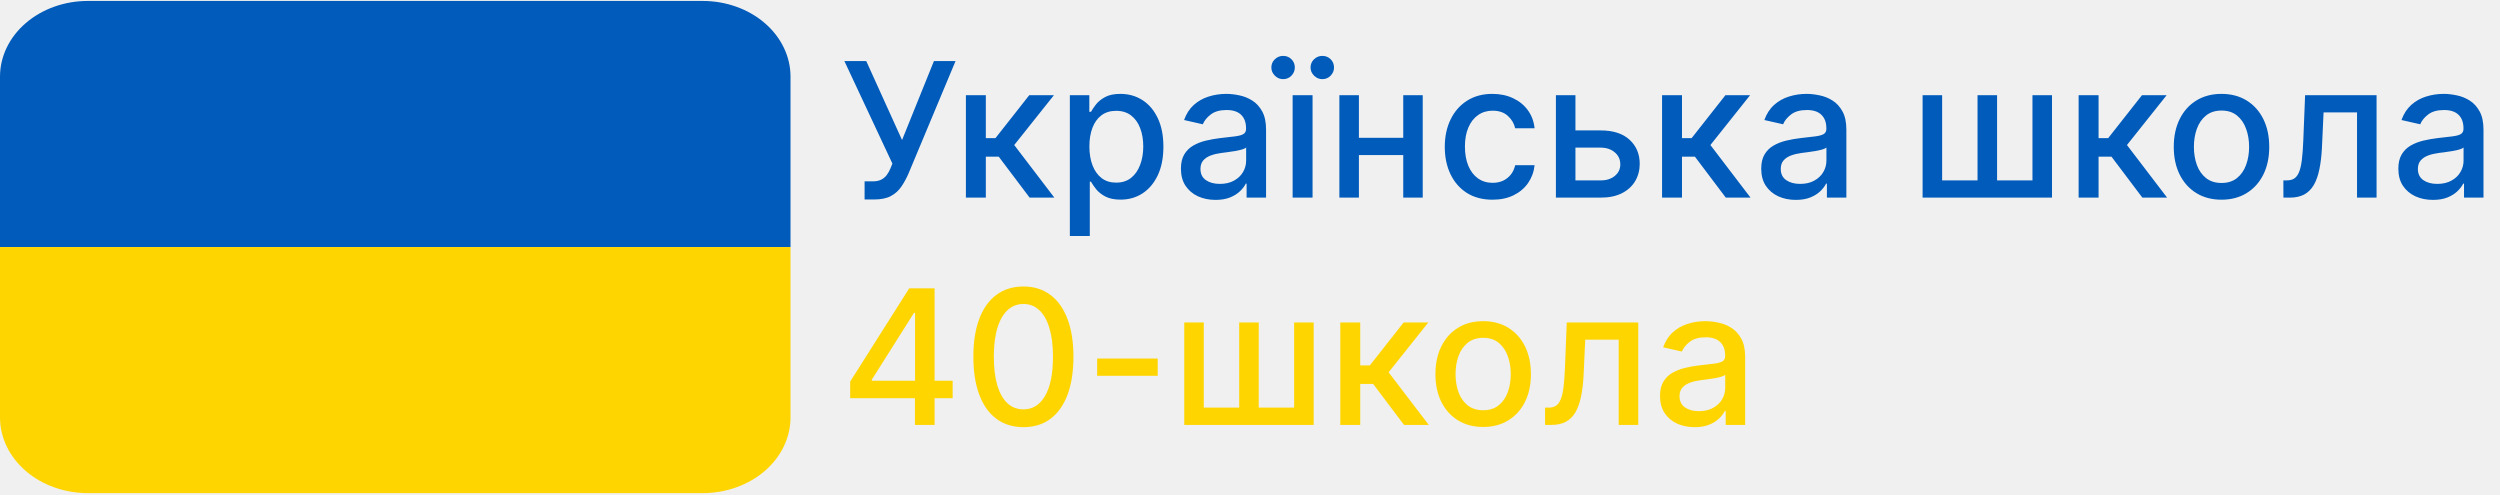
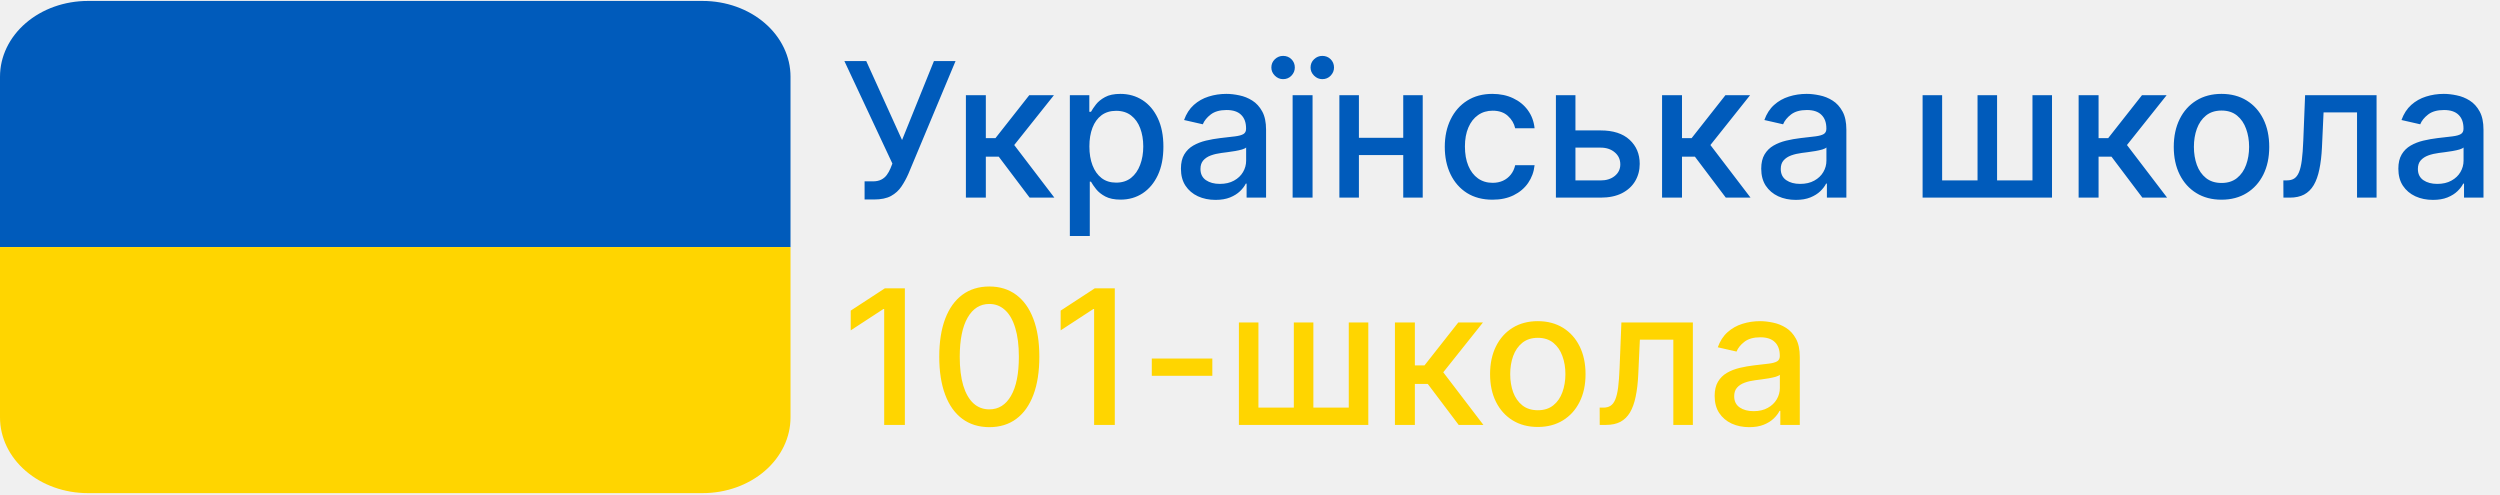
<svg xmlns="http://www.w3.org/2000/svg" width="253" height="50" viewBox="0 0 253 50" fill="none">
  <g clip-path="url(#clip0_14430_591)">
    <path d="M71.111 0.096H8.889C6.531 0.096 4.27 0.903 2.603 2.34C0.937 3.777 0 5.726 0 7.759L0 25H80V7.759C80 5.726 79.064 3.777 77.397 2.34C75.73 0.903 73.469 0.096 71.111 0.096Z" fill="#005BBB" />
    <path d="M80 42.241C80 44.274 79.064 46.223 77.397 47.66C75.73 49.097 73.469 49.904 71.111 49.904H8.889C6.531 49.904 4.27 49.097 2.603 47.66C0.937 46.223 0 44.274 0 42.241V25H80V42.241Z" fill="#FFD500" />
  </g>
  <path d="M87.496 20.189V18.354H88.326C88.673 18.354 88.958 18.295 89.183 18.178C89.413 18.061 89.599 17.904 89.743 17.706C89.892 17.504 90.015 17.283 90.114 17.045L90.31 16.552L85.452 6.182H87.665L91.288 14.171L94.513 6.182H96.7L91.923 17.605C91.72 18.064 91.486 18.489 91.221 18.88C90.96 19.271 90.611 19.588 90.175 19.831C89.739 20.07 89.161 20.189 88.441 20.189H87.496ZM97.749 20V9.636H99.766V13.982H100.738L104.159 9.636H106.655L102.64 14.677L106.702 20H104.199L101.075 15.857H99.766V20H97.749ZM108.269 23.886V9.636H110.239V11.316H110.408C110.525 11.101 110.694 10.851 110.914 10.568C111.135 10.284 111.44 10.037 111.832 9.825C112.223 9.609 112.74 9.501 113.384 9.501C114.22 9.501 114.967 9.713 115.624 10.136C116.28 10.559 116.795 11.168 117.169 11.964C117.547 12.76 117.736 13.718 117.736 14.838C117.736 15.959 117.549 16.919 117.176 17.72C116.802 18.516 116.289 19.13 115.637 19.561C114.985 19.989 114.241 20.202 113.404 20.202C112.774 20.202 112.259 20.097 111.859 19.885C111.463 19.674 111.153 19.427 110.928 19.143C110.703 18.86 110.53 18.608 110.408 18.387H110.287V23.886H108.269ZM110.246 14.818C110.246 15.547 110.352 16.186 110.563 16.734C110.775 17.283 111.081 17.713 111.481 18.023C111.881 18.329 112.372 18.482 112.952 18.482C113.555 18.482 114.058 18.322 114.463 18.003C114.868 17.679 115.174 17.24 115.381 16.687C115.592 16.134 115.698 15.511 115.698 14.818C115.698 14.134 115.594 13.521 115.388 12.976C115.185 12.432 114.879 12.002 114.47 11.688C114.065 11.373 113.559 11.215 112.952 11.215C112.367 11.215 111.872 11.366 111.467 11.667C111.067 11.969 110.763 12.389 110.557 12.929C110.35 13.469 110.246 14.098 110.246 14.818ZM123.012 20.229C122.355 20.229 121.761 20.108 121.231 19.865C120.7 19.618 120.279 19.26 119.969 18.792C119.663 18.325 119.51 17.751 119.51 17.072C119.51 16.487 119.622 16.006 119.847 15.628C120.072 15.25 120.376 14.951 120.758 14.73C121.141 14.51 121.568 14.344 122.04 14.231C122.513 14.119 122.994 14.033 123.484 13.975C124.105 13.903 124.609 13.844 124.995 13.799C125.382 13.75 125.663 13.671 125.839 13.563C126.014 13.455 126.102 13.28 126.102 13.037V12.99C126.102 12.4 125.936 11.944 125.603 11.62C125.274 11.296 124.784 11.134 124.132 11.134C123.453 11.134 122.917 11.285 122.526 11.586C122.139 11.883 121.872 12.214 121.723 12.578L119.827 12.146C120.052 11.517 120.38 11.008 120.812 10.621C121.249 10.23 121.75 9.947 122.317 9.771C122.884 9.591 123.48 9.501 124.105 9.501C124.519 9.501 124.957 9.551 125.421 9.65C125.888 9.744 126.325 9.92 126.729 10.176C127.139 10.432 127.474 10.799 127.735 11.276C127.996 11.748 128.126 12.362 128.126 13.118V20H126.156V18.583H126.075C125.945 18.844 125.749 19.1 125.488 19.352C125.227 19.604 124.892 19.813 124.483 19.98C124.073 20.146 123.583 20.229 123.012 20.229ZM123.45 18.61C124.008 18.61 124.485 18.5 124.881 18.279C125.281 18.059 125.585 17.771 125.792 17.416C126.003 17.056 126.109 16.671 126.109 16.262V14.926C126.037 14.998 125.897 15.066 125.69 15.129C125.488 15.187 125.256 15.239 124.995 15.284C124.735 15.324 124.48 15.363 124.233 15.398C123.986 15.43 123.779 15.457 123.612 15.479C123.221 15.529 122.863 15.612 122.54 15.729C122.22 15.846 121.964 16.015 121.77 16.235C121.581 16.451 121.487 16.739 121.487 17.099C121.487 17.598 121.671 17.976 122.04 18.232C122.409 18.484 122.879 18.61 123.45 18.61ZM130.813 20V9.636H132.831V20H130.813ZM129.848 8.01C129.533 8.01 129.257 7.893 129.018 7.659C128.78 7.421 128.661 7.147 128.661 6.836C128.661 6.499 128.78 6.218 129.018 5.993C129.257 5.768 129.533 5.656 129.848 5.656C130.186 5.656 130.467 5.768 130.692 5.993C130.921 6.218 131.036 6.499 131.036 6.836C131.036 7.147 130.921 7.421 130.692 7.659C130.467 7.893 130.186 8.01 129.848 8.01ZM133.816 8.01C133.501 8.01 133.224 7.893 132.986 7.659C132.747 7.421 132.628 7.147 132.628 6.836C132.628 6.499 132.747 6.218 132.986 5.993C133.224 5.768 133.501 5.656 133.816 5.656C134.153 5.656 134.434 5.768 134.659 5.993C134.888 6.218 135.003 6.499 135.003 6.836C135.003 7.147 134.888 7.421 134.659 7.659C134.434 7.893 134.153 8.01 133.816 8.01ZM142.568 13.948V15.695H136.955V13.948H142.568ZM137.522 9.636V20H135.545V9.636H137.522ZM143.979 9.636V20H142.008V9.636H143.979ZM151.043 20.209C150.04 20.209 149.176 19.982 148.452 19.528C147.732 19.069 147.179 18.437 146.792 17.632C146.405 16.827 146.212 15.905 146.212 14.865C146.212 13.813 146.41 12.884 146.806 12.079C147.201 11.269 147.759 10.637 148.479 10.183C149.199 9.729 150.047 9.501 151.023 9.501C151.81 9.501 152.512 9.648 153.128 9.94C153.744 10.228 154.241 10.633 154.619 11.155C155.001 11.676 155.228 12.286 155.3 12.983H153.337C153.229 12.497 152.982 12.079 152.595 11.728C152.212 11.377 151.7 11.202 151.056 11.202C150.494 11.202 150.002 11.35 149.579 11.647C149.16 11.939 148.834 12.358 148.6 12.902C148.367 13.442 148.25 14.081 148.25 14.818C148.25 15.574 148.364 16.226 148.594 16.775C148.823 17.324 149.147 17.749 149.565 18.05C149.988 18.351 150.485 18.502 151.056 18.502C151.439 18.502 151.785 18.432 152.095 18.293C152.41 18.149 152.673 17.944 152.885 17.679C153.101 17.414 153.251 17.094 153.337 16.721H155.3C155.228 17.391 155.01 17.989 154.646 18.516C154.282 19.042 153.793 19.456 153.182 19.757C152.574 20.058 151.862 20.209 151.043 20.209ZM158.976 13.199H161.985C163.254 13.199 164.23 13.514 164.913 14.143C165.597 14.773 165.939 15.585 165.939 16.579C165.939 17.227 165.786 17.809 165.48 18.327C165.174 18.844 164.727 19.253 164.137 19.555C163.548 19.852 162.831 20 161.985 20H157.458V9.636H159.435V18.259H161.985C162.565 18.259 163.042 18.108 163.415 17.807C163.789 17.501 163.975 17.112 163.975 16.64C163.975 16.141 163.789 15.733 163.415 15.419C163.042 15.099 162.565 14.94 161.985 14.94H158.976V13.199ZM168.201 20V9.636H170.218V13.982H171.19L174.611 9.636H177.107L173.093 14.677L177.154 20H174.651L171.527 15.857H170.218V20H168.201ZM181.737 20.229C181.081 20.229 180.487 20.108 179.956 19.865C179.425 19.618 179.005 19.26 178.694 18.792C178.389 18.325 178.236 17.751 178.236 17.072C178.236 16.487 178.348 16.006 178.573 15.628C178.798 15.25 179.102 14.951 179.484 14.73C179.866 14.51 180.294 14.344 180.766 14.231C181.238 14.119 181.719 14.033 182.21 13.975C182.83 13.903 183.334 13.844 183.721 13.799C184.108 13.75 184.389 13.671 184.564 13.563C184.74 13.455 184.828 13.28 184.828 13.037V12.99C184.828 12.4 184.661 11.944 184.328 11.62C184 11.296 183.51 11.134 182.857 11.134C182.178 11.134 181.643 11.285 181.252 11.586C180.865 11.883 180.597 12.214 180.449 12.578L178.553 12.146C178.778 11.517 179.106 11.008 179.538 10.621C179.974 10.23 180.476 9.947 181.042 9.771C181.609 9.591 182.205 9.501 182.83 9.501C183.244 9.501 183.683 9.551 184.146 9.65C184.614 9.744 185.05 9.92 185.455 10.176C185.864 10.432 186.2 10.799 186.46 11.276C186.721 11.748 186.852 12.362 186.852 13.118V20H184.882V18.583H184.801C184.67 18.844 184.474 19.1 184.214 19.352C183.953 19.604 183.618 19.813 183.208 19.98C182.799 20.146 182.309 20.229 181.737 20.229ZM182.176 18.61C182.734 18.61 183.211 18.5 183.606 18.279C184.007 18.059 184.31 17.771 184.517 17.416C184.729 17.056 184.834 16.671 184.834 16.262V14.926C184.762 14.998 184.623 15.066 184.416 15.129C184.214 15.187 183.982 15.239 183.721 15.284C183.46 15.324 183.206 15.363 182.959 15.398C182.711 15.43 182.504 15.457 182.338 15.479C181.947 15.529 181.589 15.612 181.265 15.729C180.946 15.846 180.689 16.015 180.496 16.235C180.307 16.451 180.213 16.739 180.213 17.099C180.213 17.598 180.397 17.976 180.766 18.232C181.135 18.484 181.605 18.61 182.176 18.61ZM194.567 9.636H196.544V18.253H200.127V9.636H202.104V18.253H205.686V9.636H207.663V20H194.567V9.636ZM210.357 20V9.636H212.375V13.982H213.346L216.767 9.636H219.263L215.249 14.677L219.311 20H216.807L213.684 15.857H212.375V20H210.357ZM224.816 20.209C223.845 20.209 222.997 19.986 222.273 19.541C221.548 19.096 220.986 18.473 220.586 17.672C220.186 16.872 219.985 15.936 219.985 14.865C219.985 13.79 220.186 12.85 220.586 12.045C220.986 11.24 221.548 10.615 222.273 10.169C222.997 9.724 223.845 9.501 224.816 9.501C225.788 9.501 226.636 9.724 227.36 10.169C228.084 10.615 228.646 11.24 229.047 12.045C229.447 12.85 229.647 13.79 229.647 14.865C229.647 15.936 229.447 16.872 229.047 17.672C228.646 18.473 228.084 19.096 227.36 19.541C226.636 19.986 225.788 20.209 224.816 20.209ZM224.823 18.516C225.453 18.516 225.975 18.349 226.388 18.016C226.802 17.683 227.108 17.24 227.306 16.687C227.508 16.134 227.61 15.524 227.61 14.859C227.61 14.197 227.508 13.59 227.306 13.037C227.108 12.479 226.802 12.032 226.388 11.694C225.975 11.357 225.453 11.188 224.823 11.188C224.189 11.188 223.663 11.357 223.244 11.694C222.83 12.032 222.522 12.479 222.32 13.037C222.122 13.59 222.023 14.197 222.023 14.859C222.023 15.524 222.122 16.134 222.32 16.687C222.522 17.24 222.83 17.683 223.244 18.016C223.663 18.349 224.189 18.516 224.823 18.516ZM231.083 20L231.076 18.253H231.447C231.735 18.253 231.976 18.192 232.169 18.07C232.367 17.944 232.529 17.733 232.655 17.436C232.781 17.139 232.877 16.73 232.945 16.208C233.012 15.682 233.062 15.021 233.093 14.224L233.276 9.636H240.509V20H238.532V11.377H235.145L234.983 14.899C234.942 15.754 234.854 16.5 234.719 17.139C234.589 17.778 234.398 18.311 234.146 18.738C233.894 19.161 233.57 19.478 233.174 19.69C232.779 19.896 232.297 20 231.73 20H231.083ZM246.215 20.229C245.558 20.229 244.964 20.108 244.434 19.865C243.903 19.618 243.482 19.26 243.172 18.792C242.866 18.325 242.713 17.751 242.713 17.072C242.713 16.487 242.826 16.006 243.051 15.628C243.275 15.25 243.579 14.951 243.961 14.73C244.344 14.51 244.771 14.344 245.243 14.231C245.716 14.119 246.197 14.033 246.687 13.975C247.308 13.903 247.812 13.844 248.199 13.799C248.585 13.75 248.867 13.671 249.042 13.563C249.217 13.455 249.305 13.28 249.305 13.037V12.99C249.305 12.4 249.139 11.944 248.806 11.62C248.477 11.296 247.987 11.134 247.335 11.134C246.656 11.134 246.12 11.285 245.729 11.586C245.342 11.883 245.075 12.214 244.926 12.578L243.03 12.146C243.255 11.517 243.584 11.008 244.015 10.621C244.452 10.23 244.953 9.947 245.52 9.771C246.087 9.591 246.683 9.501 247.308 9.501C247.722 9.501 248.16 9.551 248.624 9.65C249.091 9.744 249.528 9.92 249.933 10.176C250.342 10.432 250.677 10.799 250.938 11.276C251.199 11.748 251.329 12.362 251.329 13.118V20H249.359V18.583H249.278C249.148 18.844 248.952 19.1 248.691 19.352C248.43 19.604 248.095 19.813 247.686 19.98C247.276 20.146 246.786 20.229 246.215 20.229ZM246.653 18.61C247.211 18.61 247.688 18.5 248.084 18.279C248.484 18.059 248.788 17.771 248.995 17.416C249.206 17.056 249.312 16.671 249.312 16.262V14.926C249.24 14.998 249.1 15.066 248.894 15.129C248.691 15.187 248.459 15.239 248.199 15.284C247.938 15.324 247.684 15.363 247.436 15.398C247.189 15.43 246.982 15.457 246.815 15.479C246.424 15.529 246.066 15.612 245.743 15.729C245.423 15.846 245.167 16.015 244.973 16.235C244.785 16.451 244.69 16.739 244.69 17.099C244.69 17.598 244.874 17.976 245.243 18.232C245.612 18.484 246.082 18.61 246.653 18.61Z" fill="#005BBB" />
-   <path d="M86.039 40.301V38.614L92.01 29.182H93.34V31.665H92.496L88.225 38.425V38.533H96.409V40.301H86.039ZM92.591 43V39.788L92.604 39.019V29.182H94.581V43H92.591ZM103.572 43.229C102.506 43.225 101.595 42.944 100.839 42.386C100.083 41.828 99.505 41.016 99.105 39.95C98.705 38.884 98.504 37.6 98.504 36.098C98.504 34.6 98.705 33.32 99.105 32.258C99.51 31.197 100.09 30.387 100.846 29.829C101.606 29.272 102.515 28.993 103.572 28.993C104.629 28.993 105.535 29.274 106.291 29.836C107.046 30.394 107.624 31.204 108.025 32.265C108.43 33.322 108.632 34.6 108.632 36.098C108.632 37.605 108.432 38.891 108.031 39.957C107.631 41.019 107.053 41.831 106.297 42.393C105.542 42.95 104.633 43.229 103.572 43.229ZM103.572 41.428C104.507 41.428 105.238 40.971 105.764 40.058C106.295 39.145 106.561 37.825 106.561 36.098C106.561 34.951 106.439 33.981 106.196 33.19C105.958 32.394 105.614 31.791 105.164 31.381C104.719 30.968 104.188 30.761 103.572 30.761C102.64 30.761 101.91 31.22 101.379 32.137C100.848 33.055 100.58 34.375 100.576 36.098C100.576 37.249 100.695 38.223 100.933 39.019C101.176 39.811 101.52 40.411 101.966 40.821C102.411 41.225 102.946 41.428 103.572 41.428ZM117.159 36.287V38.034H111.032V36.287H117.159ZM119.847 32.636H121.824V41.252H125.407V32.636H127.384V41.252H130.967V32.636H132.944V43H119.847V32.636ZM135.637 43V32.636H137.655V36.981H138.626L142.047 32.636H144.544L140.529 37.676L144.591 43H142.088L138.964 38.857H137.655V43H135.637ZM150.097 43.209C149.125 43.209 148.277 42.986 147.553 42.541C146.829 42.096 146.266 41.473 145.866 40.672C145.466 39.872 145.266 38.936 145.266 37.865C145.266 36.79 145.466 35.85 145.866 35.045C146.266 34.24 146.829 33.615 147.553 33.169C148.277 32.724 149.125 32.501 150.097 32.501C151.068 32.501 151.916 32.724 152.64 33.169C153.364 33.615 153.927 34.24 154.327 35.045C154.727 35.85 154.928 36.79 154.928 37.865C154.928 38.936 154.727 39.872 154.327 40.672C153.927 41.473 153.364 42.096 152.64 42.541C151.916 42.986 151.068 43.209 150.097 43.209ZM150.103 41.516C150.733 41.516 151.255 41.349 151.669 41.016C152.083 40.684 152.388 40.24 152.586 39.687C152.789 39.134 152.89 38.524 152.89 37.859C152.89 37.197 152.789 36.59 152.586 36.037C152.388 35.479 152.083 35.032 151.669 34.694C151.255 34.357 150.733 34.188 150.103 34.188C149.469 34.188 148.943 34.357 148.525 34.694C148.111 35.032 147.803 35.479 147.6 36.037C147.402 36.59 147.303 37.197 147.303 37.859C147.303 38.524 147.402 39.134 147.6 39.687C147.803 40.24 148.111 40.684 148.525 41.016C148.943 41.349 149.469 41.516 150.103 41.516ZM156.363 43L156.356 41.252H156.727C157.015 41.252 157.256 41.192 157.449 41.07C157.647 40.944 157.809 40.733 157.935 40.436C158.061 40.139 158.158 39.73 158.225 39.208C158.293 38.682 158.342 38.021 158.374 37.224L158.556 32.636H165.789V43H163.812V34.377H160.425L160.263 37.899C160.222 38.754 160.135 39.501 160 40.139C159.869 40.778 159.678 41.311 159.426 41.738C159.174 42.161 158.85 42.478 158.455 42.69C158.059 42.897 157.578 43 157.011 43H156.363ZM171.495 43.229C170.838 43.229 170.245 43.108 169.714 42.865C169.183 42.618 168.763 42.26 168.452 41.792C168.146 41.325 167.993 40.751 167.993 40.072C167.993 39.487 168.106 39.006 168.331 38.628C168.556 38.25 168.859 37.951 169.242 37.73C169.624 37.51 170.051 37.344 170.524 37.231C170.996 37.119 171.477 37.033 171.968 36.975C172.588 36.903 173.092 36.844 173.479 36.799C173.866 36.75 174.147 36.671 174.322 36.563C174.498 36.455 174.585 36.28 174.585 36.037V35.99C174.585 35.4 174.419 34.944 174.086 34.62C173.758 34.296 173.267 34.134 172.615 34.134C171.936 34.134 171.401 34.285 171.009 34.586C170.623 34.883 170.355 35.214 170.206 35.578L168.311 35.146C168.535 34.517 168.864 34.008 169.296 33.621C169.732 33.23 170.233 32.947 170.8 32.771C171.367 32.591 171.963 32.501 172.588 32.501C173.002 32.501 173.441 32.551 173.904 32.65C174.372 32.744 174.808 32.92 175.213 33.176C175.622 33.432 175.957 33.799 176.218 34.276C176.479 34.748 176.61 35.362 176.61 36.118V43H174.639V41.583H174.558C174.428 41.844 174.232 42.1 173.971 42.352C173.711 42.604 173.375 42.813 172.966 42.98C172.557 43.146 172.066 43.229 171.495 43.229ZM171.934 41.61C172.492 41.61 172.968 41.5 173.364 41.279C173.765 41.059 174.068 40.771 174.275 40.416C174.486 40.056 174.592 39.671 174.592 39.262V37.926C174.52 37.998 174.381 38.066 174.174 38.129C173.971 38.187 173.74 38.239 173.479 38.284C173.218 38.324 172.964 38.362 172.716 38.398C172.469 38.43 172.262 38.457 172.096 38.479C171.704 38.529 171.347 38.612 171.023 38.729C170.704 38.846 170.447 39.015 170.254 39.235C170.065 39.451 169.97 39.739 169.97 40.099C169.97 40.598 170.155 40.976 170.524 41.232C170.892 41.484 171.363 41.61 171.934 41.61Z" fill="#FFD500" />
+   <path d="M91.572 29.182V43H89.48V31.273H89.399L86.093 33.432V31.435L89.541 29.182H91.572ZM100.12 43.229C99.054 43.225 98.144 42.944 97.388 42.386C96.632 41.828 96.054 41.016 95.654 39.95C95.253 38.884 95.053 37.6 95.053 36.098C95.053 34.6 95.253 33.32 95.654 32.258C96.059 31.197 96.639 30.387 97.394 29.829C98.155 29.272 99.063 28.993 100.12 28.993C101.177 28.993 102.084 29.274 102.839 29.836C103.595 30.394 104.173 31.204 104.574 32.265C104.978 33.322 105.181 34.6 105.181 36.098C105.181 37.605 104.981 38.891 104.58 39.957C104.18 41.019 103.602 41.831 102.846 42.393C102.091 42.95 101.182 43.229 100.12 43.229ZM100.12 41.428C101.056 41.428 101.787 40.971 102.313 40.058C102.844 39.145 103.109 37.825 103.109 36.098C103.109 34.951 102.988 33.981 102.745 33.19C102.507 32.394 102.163 31.791 101.713 31.381C101.267 30.968 100.737 30.761 100.12 30.761C99.189 30.761 98.458 31.22 97.928 32.137C97.397 33.055 97.129 34.375 97.125 36.098C97.125 37.249 97.244 38.223 97.482 39.019C97.725 39.811 98.069 40.411 98.515 40.821C98.96 41.225 99.495 41.428 100.12 41.428ZM112.817 29.182V43H110.725V31.273H110.644L107.338 33.432V31.435L110.786 29.182H112.817ZM122.688 36.287V38.034H116.562V36.287H122.688ZM125.377 32.636H127.354V41.252H130.936V32.636H132.913V41.252H136.496V32.636H138.473V43H125.377V32.636ZM141.167 43V32.636H143.184V36.981H144.156L147.577 32.636H150.073L146.058 37.676L150.12 43H147.617L144.493 38.857H143.184V43H141.167ZM155.626 43.209C154.654 43.209 153.806 42.986 153.082 42.541C152.358 42.096 151.796 41.473 151.395 40.672C150.995 39.872 150.795 38.936 150.795 37.865C150.795 36.79 150.995 35.85 151.395 35.045C151.796 34.24 152.358 33.615 153.082 33.169C153.806 32.724 154.654 32.501 155.626 32.501C156.597 32.501 157.445 32.724 158.17 33.169C158.894 33.615 159.456 34.24 159.856 35.045C160.257 35.85 160.457 36.79 160.457 37.865C160.457 38.936 160.257 39.872 159.856 40.672C159.456 41.473 158.894 42.096 158.17 42.541C157.445 42.986 156.597 43.209 155.626 43.209ZM155.633 41.516C156.262 41.516 156.784 41.349 157.198 41.016C157.612 40.684 157.918 40.24 158.116 39.687C158.318 39.134 158.419 38.524 158.419 37.859C158.419 37.197 158.318 36.59 158.116 36.037C157.918 35.479 157.612 35.032 157.198 34.694C156.784 34.357 156.262 34.188 155.633 34.188C154.998 34.188 154.472 34.357 154.054 34.694C153.64 35.032 153.332 35.479 153.129 36.037C152.932 36.59 152.833 37.197 152.833 37.859C152.833 38.524 152.932 39.134 153.129 39.687C153.332 40.24 153.64 40.684 154.054 41.016C154.472 41.349 154.998 41.516 155.633 41.516ZM161.892 43L161.886 41.252H162.257C162.545 41.252 162.785 41.192 162.979 41.07C163.177 40.944 163.338 40.733 163.464 40.436C163.59 40.139 163.687 39.73 163.755 39.208C163.822 38.682 163.871 38.021 163.903 37.224L164.085 32.636H171.318V43H169.341V34.377H165.954L165.792 37.899C165.752 38.754 165.664 39.501 165.529 40.139C165.399 40.778 165.207 41.311 164.956 41.738C164.704 42.161 164.38 42.478 163.984 42.69C163.588 42.897 163.107 43 162.54 43H161.892ZM177.025 43.229C176.368 43.229 175.774 43.108 175.243 42.865C174.712 42.618 174.292 42.26 173.982 41.792C173.676 41.325 173.523 40.751 173.523 40.072C173.523 39.487 173.635 39.006 173.86 38.628C174.085 38.25 174.389 37.951 174.771 37.73C175.153 37.51 175.581 37.344 176.053 37.231C176.525 37.119 177.007 37.033 177.497 36.975C178.118 36.903 178.621 36.844 179.008 36.799C179.395 36.75 179.676 36.671 179.852 36.563C180.027 36.455 180.115 36.28 180.115 36.037V35.99C180.115 35.4 179.948 34.944 179.615 34.62C179.287 34.296 178.797 34.134 178.145 34.134C177.465 34.134 176.93 34.285 176.539 34.586C176.152 34.883 175.884 35.214 175.736 35.578L173.84 35.146C174.065 34.517 174.393 34.008 174.825 33.621C175.261 33.23 175.763 32.947 176.33 32.771C176.896 32.591 177.492 32.501 178.118 32.501C178.531 32.501 178.97 32.551 179.433 32.65C179.901 32.744 180.337 32.92 180.742 33.176C181.152 33.432 181.487 33.799 181.748 34.276C182.008 34.748 182.139 35.362 182.139 36.118V43H180.169V41.583H180.088C179.957 41.844 179.762 42.1 179.501 42.352C179.24 42.604 178.905 42.813 178.495 42.98C178.086 43.146 177.596 43.229 177.025 43.229ZM177.463 41.61C178.021 41.61 178.498 41.5 178.893 41.279C179.294 41.059 179.597 40.771 179.804 40.416C180.016 40.056 180.121 39.671 180.121 39.262V37.926C180.049 37.998 179.91 38.066 179.703 38.129C179.501 38.187 179.269 38.239 179.008 38.284C178.747 38.324 178.493 38.362 178.246 38.398C177.998 38.43 177.791 38.457 177.625 38.479C177.234 38.529 176.876 38.612 176.552 38.729C176.233 38.846 175.976 39.015 175.783 39.235C175.594 39.451 175.5 39.739 175.5 40.099C175.5 40.598 175.684 40.976 176.053 41.232C176.422 41.484 176.892 41.61 177.463 41.61Z" fill="#FFD500" />
  <defs>
    <clipPath id="clip0_14430_591">
      <rect width="80" height="50" fill="white" />
    </clipPath>
  </defs>
</svg>
